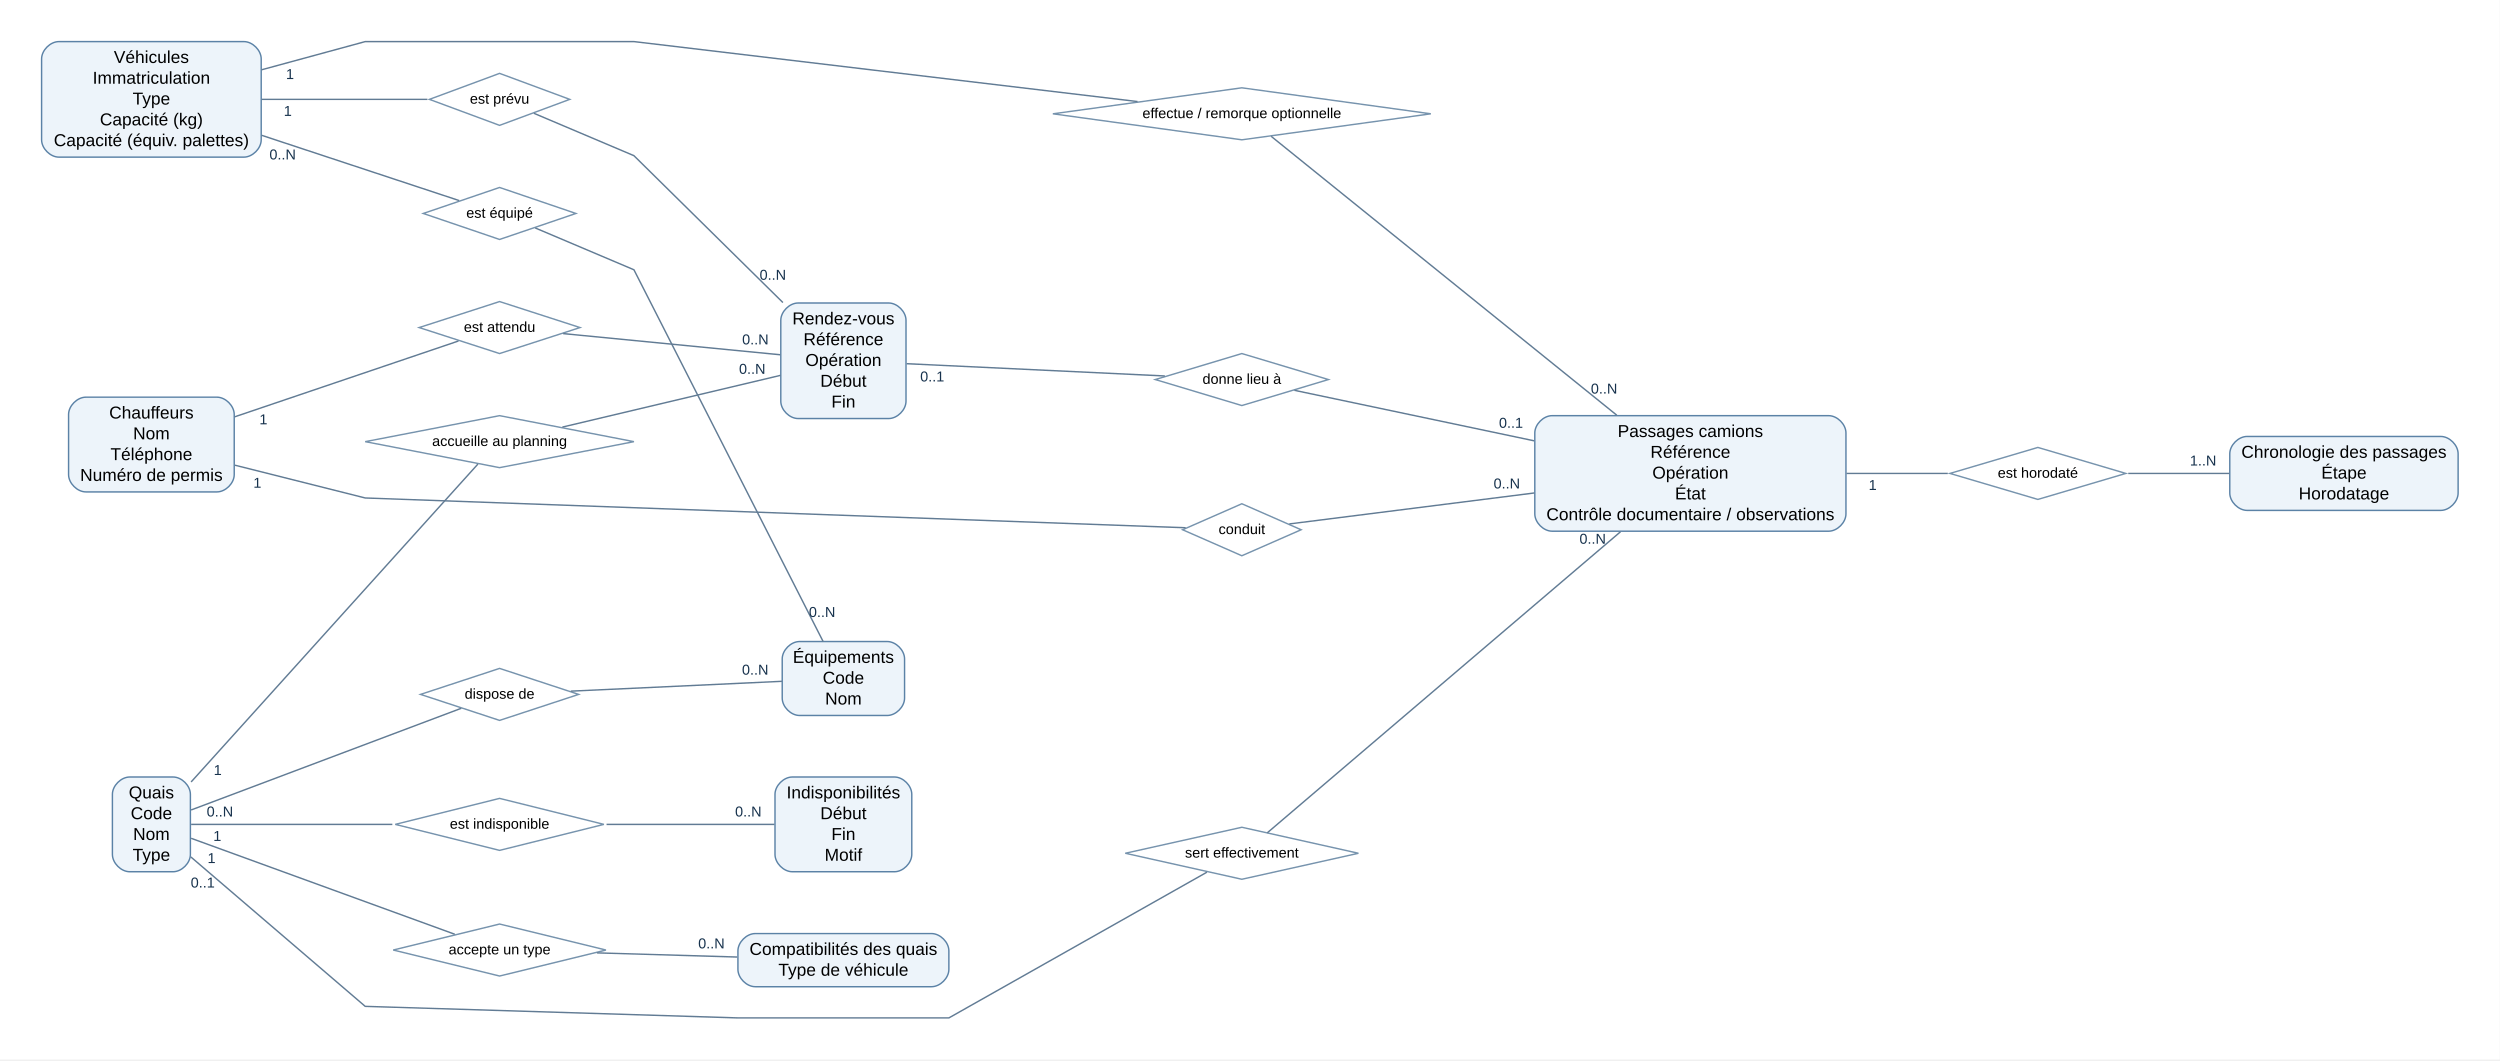
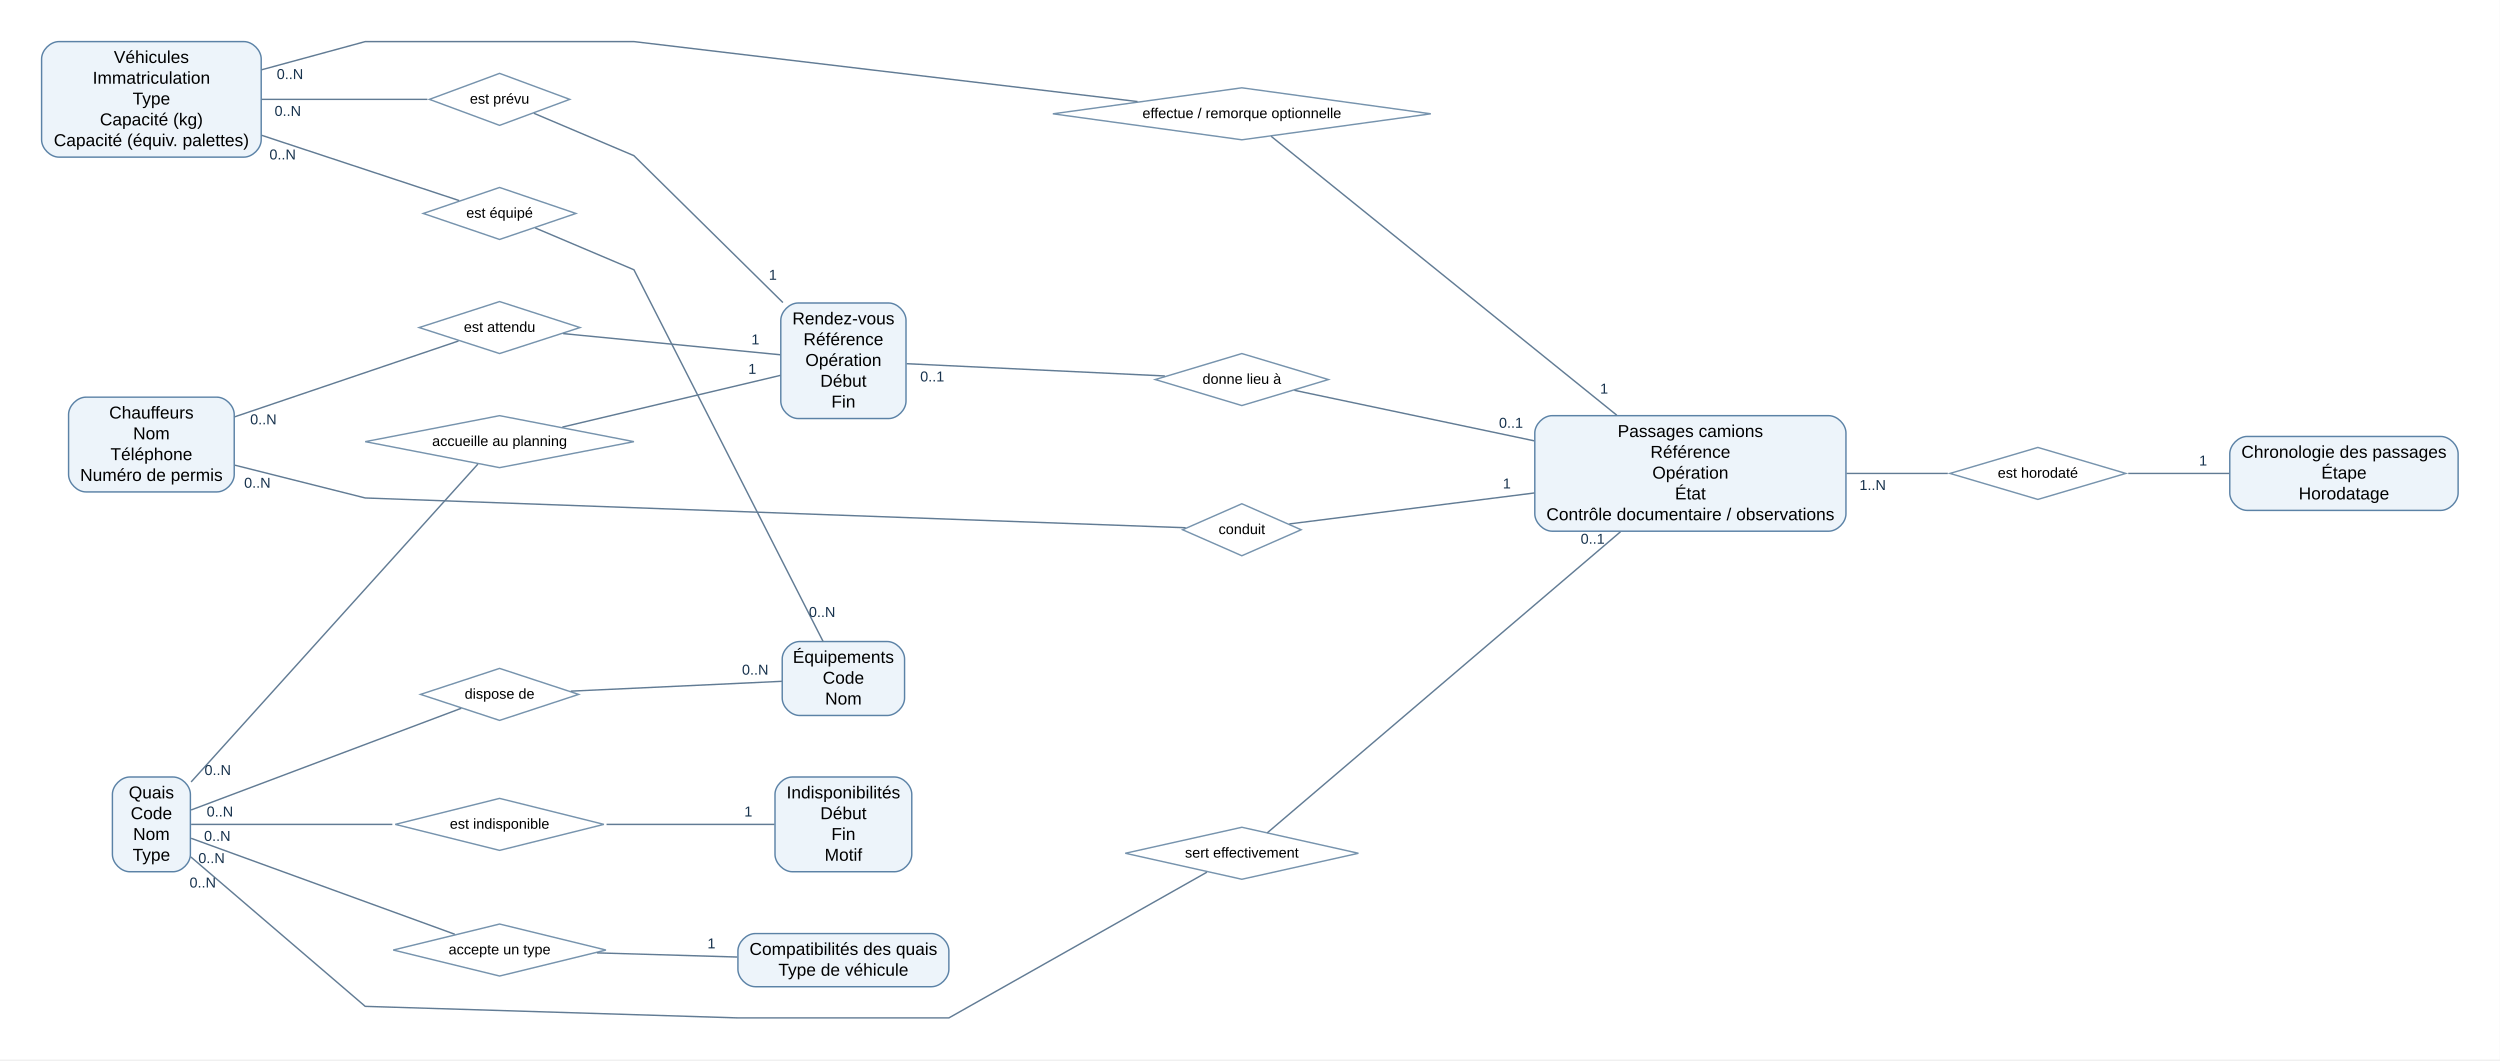
<svg xmlns="http://www.w3.org/2000/svg" width="1731pt" height="734pt" viewBox="0.00 0.00 1731.00 734.00">
  <g id="graph0" class="graph" transform="scale(1 1) rotate(0) translate(28.8 704.8)">
    <polygon fill="white" stroke="none" points="-28.8,28.8 -28.8,-704.8 1702,-704.8 1702,28.8 -28.8,28.8" />
    <g id="node1" class="node">
      <path fill="#edf4fa" stroke="#5b82a6" d="M586.52,-495C586.52,-495 523.82,-495 523.82,-495 517.82,-495 511.82,-489 511.82,-483 511.82,-483 511.82,-427 511.82,-427 511.82,-421 517.82,-415 523.82,-415 523.82,-415 586.52,-415 586.52,-415 592.52,-415 598.52,-421 598.52,-427 598.52,-427 598.52,-483 598.52,-483 598.52,-489 592.52,-495 586.52,-495" />
      <text xml:space="preserve" text-anchor="middle" x="555.17" y="-480.2" font-family="Arial" font-size="12.00">Rendez-vous</text>
      <text xml:space="preserve" text-anchor="middle" x="555.17" y="-465.8" font-family="Arial" font-size="12.00">Référence</text>
      <text xml:space="preserve" text-anchor="middle" x="555.17" y="-451.4" font-family="Arial" font-size="12.00">Opération</text>
      <text xml:space="preserve" text-anchor="middle" x="555.17" y="-437" font-family="Arial" font-size="12.00">Début</text>
      <text xml:space="preserve" text-anchor="middle" x="555.17" y="-422.6" font-family="Arial" font-size="12.00">Fin</text>
    </g>
    <g id="node17" class="node">
      <polygon fill="none" stroke="#7693ad" points="831.05,-460 771.11,-442 831.05,-424 890.99,-442 831.05,-460" />
      <text xml:space="preserve" text-anchor="middle" x="831.05" y="-439" font-family="Arial" font-size="10.00">donne lieu à</text>
    </g>
    <g id="edge15" class="edge">
      <path fill="none" stroke="#617b94" d="M598.96,-452.97C647.26,-450.68 725.83,-446.95 777.73,-444.48" />
      <text xml:space="preserve" text-anchor="middle" x="616.67" y="-440.67" font-family="Arial" font-size="10.00" fill="#17324d">0..1</text>
    </g>
    <g id="node2" class="node">
      <path fill="#edf4fa" stroke="#5b82a6" d="M91.03,-166.8C91.03,-166.8 61.03,-166.8 61.03,-166.8 55.03,-166.8 49.03,-160.8 49.03,-154.8 49.03,-154.8 49.03,-113.2 49.03,-113.2 49.03,-107.2 55.03,-101.2 61.03,-101.2 61.03,-101.2 91.03,-101.2 91.03,-101.2 97.03,-101.2 103.03,-107.2 103.03,-113.2 103.03,-113.2 103.03,-154.8 103.03,-154.8 103.03,-160.8 97.03,-166.8 91.03,-166.8" />
      <text xml:space="preserve" text-anchor="middle" x="76.03" y="-152" font-family="Arial" font-size="12.00">Quais</text>
      <text xml:space="preserve" text-anchor="middle" x="76.03" y="-137.6" font-family="Arial" font-size="12.00">Code</text>
      <text xml:space="preserve" text-anchor="middle" x="76.03" y="-123.2" font-family="Arial" font-size="12.00">Nom</text>
      <text xml:space="preserve" text-anchor="middle" x="76.03" y="-108.8" font-family="Arial" font-size="12.00">Type</text>
    </g>
    <g id="node11" class="node">
      <polygon fill="none" stroke="#7693ad" points="317.1,-242 262.36,-224 317.1,-206 371.84,-224 317.1,-242" />
      <text xml:space="preserve" text-anchor="middle" x="317.1" y="-221" font-family="Arial" font-size="10.00">dispose de</text>
    </g>
    <g id="edge3" class="edge">
      <path fill="none" stroke="#617b94" d="M103.53,-143.98C149.85,-161.41 244.94,-197.21 290.57,-214.39" />
      <text xml:space="preserve" text-anchor="middle" x="123.47" y="-139.45" font-family="Arial" font-size="10.00" fill="#17324d">0..N</text>
    </g>
    <g id="node12" class="node">
      <polygon fill="none" stroke="#7693ad" points="317.1,-65 243.45,-47 317.1,-29 390.75,-47 317.1,-65" />
      <text xml:space="preserve" text-anchor="middle" x="317.1" y="-44" font-family="Arial" font-size="10.00">accepte un type</text>
    </g>
    <g id="edge5" class="edge">
      <path fill="none" stroke="#617b94" d="M103.53,-124.36C148.39,-108.03 239,-75.06 286.11,-57.91" />
-       <text xml:space="preserve" text-anchor="middle" x="117.67" y="-107.22" font-family="Arial" font-size="10.00" fill="#17324d">1</text>
+       <text xml:space="preserve" text-anchor="middle" x="117.67" y="-107.22" font-family="Arial" font-size="10.00" fill="#17324d">0..N</text>
    </g>
    <g id="node13" class="node">
      <polygon fill="none" stroke="#7693ad" points="317.1,-152 244.87,-134 317.1,-116 389.33,-134 317.1,-152" />
      <text xml:space="preserve" text-anchor="middle" x="317.1" y="-131" font-family="Arial" font-size="10.00">est indisponible</text>
    </g>
    <g id="edge7" class="edge">
      <path fill="none" stroke="#617b94" d="M103.53,-134C136.9,-134 195.59,-134 242.86,-134" />
-       <text xml:space="preserve" text-anchor="middle" x="121.65" y="-122.55" font-family="Arial" font-size="10.00" fill="#17324d">1</text>
+       <text xml:space="preserve" text-anchor="middle" x="121.65" y="-122.55" font-family="Arial" font-size="10.00" fill="#17324d">0..N</text>
    </g>
    <g id="node14" class="node">
      <polygon fill="none" stroke="#7693ad" points="317.1,-417 224.06,-399 317.1,-381 410.14,-399 317.1,-417" />
      <text xml:space="preserve" text-anchor="middle" x="317.1" y="-396" font-family="Arial" font-size="10.00">accueille au planning</text>
    </g>
    <g id="edge9" class="edge">
      <path fill="none" stroke="#617b94" d="M103.53,-163.37C154.22,-219.57 263.35,-340.53 302.1,-383.48" />
-       <text xml:space="preserve" text-anchor="middle" x="121.95" y="-168.17" font-family="Arial" font-size="10.00" fill="#17324d">1</text>
+       <text xml:space="preserve" text-anchor="middle" x="121.95" y="-168.17" font-family="Arial" font-size="10.00" fill="#17324d">0..N</text>
    </g>
    <g id="node20" class="node">
      <polygon fill="none" stroke="#7693ad" points="831.05,-132 750.33,-114 831.05,-96 911.77,-114 831.05,-132" />
      <text xml:space="preserve" text-anchor="middle" x="831.05" y="-111" font-family="Arial" font-size="10.00">sert effectivement</text>
    </g>
    <g id="edge21" class="edge">
      <path fill="none" stroke="#617b94" d="M103.32,-111.47C145.61,-75.23 224.06,-8 224.06,-8 224.06,-8 482.14,0 482.14,0 482.14,0 628.2,0 628.2,0 628.2,0 753.87,-70.98 806.89,-100.92" />
-       <text xml:space="preserve" text-anchor="middle" x="111.58" y="-90.26" font-family="Arial" font-size="10.00" fill="#17324d">0..1</text>
+       <text xml:space="preserve" text-anchor="middle" x="111.58" y="-90.26" font-family="Arial" font-size="10.00" fill="#17324d">0..N</text>
    </g>
    <g id="node3" class="node">
      <path fill="#edf4fa" stroke="#5b82a6" d="M590.52,-166.8C590.52,-166.8 519.81,-166.8 519.81,-166.8 513.81,-166.8 507.81,-160.8 507.81,-154.8 507.81,-154.8 507.81,-113.2 507.81,-113.2 507.81,-107.2 513.81,-101.2 519.81,-101.2 519.81,-101.2 590.52,-101.2 590.52,-101.2 596.52,-101.2 602.52,-107.2 602.52,-113.2 602.52,-113.2 602.52,-154.8 602.52,-154.8 602.52,-160.8 596.52,-166.8 590.52,-166.8" />
      <text xml:space="preserve" text-anchor="middle" x="555.17" y="-152" font-family="Arial" font-size="12.00">Indisponibilités</text>
      <text xml:space="preserve" text-anchor="middle" x="555.17" y="-137.6" font-family="Arial" font-size="12.00">Début</text>
      <text xml:space="preserve" text-anchor="middle" x="555.17" y="-123.2" font-family="Arial" font-size="12.00">Fin</text>
      <text xml:space="preserve" text-anchor="middle" x="555.17" y="-108.8" font-family="Arial" font-size="12.00">Motif</text>
    </g>
    <g id="node4" class="node">
      <path fill="#edf4fa" stroke="#5b82a6" d="M616.2,-58.4C616.2,-58.4 494.14,-58.4 494.14,-58.4 488.14,-58.4 482.14,-52.4 482.14,-46.4 482.14,-46.4 482.14,-33.6 482.14,-33.6 482.14,-27.6 488.14,-21.6 494.14,-21.6 494.14,-21.6 616.2,-21.6 616.2,-21.6 622.2,-21.6 628.2,-27.6 628.2,-33.6 628.2,-33.6 628.2,-46.4 628.2,-46.4 628.2,-52.4 622.2,-58.4 616.2,-58.4" />
      <text xml:space="preserve" text-anchor="middle" x="555.17" y="-43.6" font-family="Arial" font-size="12.00">Compatibilités des quais</text>
      <text xml:space="preserve" text-anchor="middle" x="555.17" y="-29.2" font-family="Arial" font-size="12.00">Type de véhicule</text>
    </g>
    <g id="node5" class="node">
      <path fill="#edf4fa" stroke="#5b82a6" d="M121.38,-429.8C121.38,-429.8 30.68,-429.8 30.68,-429.8 24.68,-429.8 18.68,-423.8 18.68,-417.8 18.68,-417.8 18.68,-376.2 18.68,-376.2 18.68,-370.2 24.68,-364.2 30.68,-364.2 30.68,-364.2 121.38,-364.2 121.38,-364.2 127.38,-364.2 133.38,-370.2 133.38,-376.2 133.38,-376.2 133.38,-417.8 133.38,-417.8 133.38,-423.8 127.38,-429.8 121.38,-429.8" />
      <text xml:space="preserve" text-anchor="middle" x="76.03" y="-415" font-family="Arial" font-size="12.00">Chauffeurs</text>
      <text xml:space="preserve" text-anchor="middle" x="76.03" y="-400.6" font-family="Arial" font-size="12.00">Nom</text>
      <text xml:space="preserve" text-anchor="middle" x="76.03" y="-386.2" font-family="Arial" font-size="12.00">Téléphone</text>
      <text xml:space="preserve" text-anchor="middle" x="76.03" y="-371.8" font-family="Arial" font-size="12.00">Numéro de permis</text>
    </g>
    <g id="node16" class="node">
      <polygon fill="none" stroke="#7693ad" points="317.1,-496 261.41,-478 317.1,-460 372.79,-478 317.1,-496" />
      <text xml:space="preserve" text-anchor="middle" x="317.1" y="-475" font-family="Arial" font-size="10.00">est attendu</text>
    </g>
    <g id="edge13" class="edge">
      <path fill="none" stroke="#617b94" d="M133.69,-416.2C182.57,-432.76 251.06,-455.96 288.67,-468.71" />
-       <text xml:space="preserve" text-anchor="middle" x="153.57" y="-411.01" font-family="Arial" font-size="10.00" fill="#17324d">1</text>
+       <text xml:space="preserve" text-anchor="middle" x="153.57" y="-411.01" font-family="Arial" font-size="10.00" fill="#17324d">0..N</text>
    </g>
    <g id="node19" class="node">
      <polygon fill="none" stroke="#7693ad" points="831.05,-356 790.02,-338 831.05,-320 872.08,-338 831.05,-356" />
      <text xml:space="preserve" text-anchor="middle" x="831.05" y="-335" font-family="Arial" font-size="10.00">conduit</text>
    </g>
    <g id="edge19" class="edge">
      <path fill="none" stroke="#617b94" d="M133.88,-382.69C175.25,-372.28 224.06,-360 224.06,-360 224.06,-360 659.48,-344.19 792.14,-339.38" />
-       <text xml:space="preserve" text-anchor="middle" x="149.39" y="-367.07" font-family="Arial" font-size="10.00" fill="#17324d">1</text>
+       <text xml:space="preserve" text-anchor="middle" x="149.39" y="-367.07" font-family="Arial" font-size="10.00" fill="#17324d">0..N</text>
    </g>
    <g id="node6" class="node">
      <path fill="#edf4fa" stroke="#5b82a6" d="M585.52,-260.6C585.52,-260.6 524.81,-260.6 524.81,-260.6 518.81,-260.6 512.81,-254.6 512.81,-248.6 512.81,-248.6 512.81,-221.4 512.81,-221.4 512.81,-215.4 518.81,-209.4 524.81,-209.4 524.81,-209.4 585.52,-209.4 585.52,-209.4 591.52,-209.4 597.52,-215.4 597.52,-221.4 597.52,-221.4 597.52,-248.6 597.52,-248.6 597.52,-254.6 591.52,-260.6 585.52,-260.6" />
      <text xml:space="preserve" text-anchor="middle" x="555.17" y="-245.8" font-family="Arial" font-size="12.00">Équipements</text>
      <text xml:space="preserve" text-anchor="middle" x="555.17" y="-231.4" font-family="Arial" font-size="12.00">Code</text>
      <text xml:space="preserve" text-anchor="middle" x="555.17" y="-217" font-family="Arial" font-size="12.00">Nom</text>
    </g>
    <g id="node7" class="node">
      <path fill="#edf4fa" stroke="#5b82a6" d="M1237.34,-417C1237.34,-417 1045.9,-417 1045.9,-417 1039.9,-417 1033.9,-411 1033.9,-405 1033.9,-405 1033.9,-349 1033.9,-349 1033.9,-343 1039.9,-337 1045.9,-337 1045.9,-337 1237.34,-337 1237.34,-337 1243.34,-337 1249.34,-343 1249.34,-349 1249.34,-349 1249.34,-405 1249.34,-405 1249.34,-411 1243.34,-417 1237.34,-417" />
      <text xml:space="preserve" text-anchor="middle" x="1141.62" y="-402.2" font-family="Arial" font-size="12.00">Passages camions</text>
      <text xml:space="preserve" text-anchor="middle" x="1141.62" y="-387.8" font-family="Arial" font-size="12.00">Référence</text>
      <text xml:space="preserve" text-anchor="middle" x="1141.62" y="-373.4" font-family="Arial" font-size="12.00">Opération</text>
      <text xml:space="preserve" text-anchor="middle" x="1141.62" y="-359" font-family="Arial" font-size="12.00">État</text>
      <text xml:space="preserve" text-anchor="middle" x="1141.62" y="-344.6" font-family="Arial" font-size="12.00">Contrôle documentaire / observations</text>
    </g>
    <g id="node21" class="node">
      <polygon fill="none" stroke="#7693ad" points="1382.22,-395 1321.34,-377 1382.22,-359 1443.1,-377 1382.22,-395" />
      <text xml:space="preserve" text-anchor="middle" x="1382.22" y="-374" font-family="Arial" font-size="10.00">est horodaté</text>
    </g>
    <g id="edge23" class="edge">
      <path fill="none" stroke="#617b94" d="M1249.7,-377C1273.74,-377 1298.44,-377 1319.85,-377" />
-       <text xml:space="preserve" text-anchor="middle" x="1267.83" y="-365.55" font-family="Arial" font-size="10.00" fill="#17324d">1</text>
+       <text xml:space="preserve" text-anchor="middle" x="1267.83" y="-365.55" font-family="Arial" font-size="10.00" fill="#17324d">1..N</text>
    </g>
    <g id="node8" class="node">
      <path fill="#edf4fa" stroke="#5b82a6" d="M140.06,-676C140.06,-676 12,-676 12,-676 6,-676 0,-670 0,-664 0,-664 0,-608 0,-608 0,-602 6,-596 12,-596 12,-596 140.06,-596 140.06,-596 146.06,-596 152.06,-602 152.06,-608 152.06,-608 152.06,-664 152.06,-664 152.06,-670 146.06,-676 140.06,-676" />
      <text xml:space="preserve" text-anchor="middle" x="76.03" y="-661.2" font-family="Arial" font-size="12.00">Véhicules</text>
      <text xml:space="preserve" text-anchor="middle" x="76.03" y="-646.8" font-family="Arial" font-size="12.00">Immatriculation</text>
      <text xml:space="preserve" text-anchor="middle" x="76.03" y="-632.4" font-family="Arial" font-size="12.00">Type</text>
      <text xml:space="preserve" text-anchor="middle" x="76.03" y="-618" font-family="Arial" font-size="12.00">Capacité (kg)</text>
      <text xml:space="preserve" text-anchor="middle" x="76.03" y="-603.6" font-family="Arial" font-size="12.00">Capacité (équiv. palettes)</text>
    </g>
    <g id="node10" class="node">
      <polygon fill="none" stroke="#7693ad" points="317.1,-575 264.26,-557 317.1,-539 369.94,-557 317.1,-575" />
      <text xml:space="preserve" text-anchor="middle" x="317.1" y="-554" font-family="Arial" font-size="10.00">est équipé</text>
    </g>
    <g id="edge1" class="edge">
      <path fill="none" stroke="#617b94" d="M152.35,-611.11C199.02,-595.69 256.16,-576.81 289.12,-565.92" />
      <text xml:space="preserve" text-anchor="middle" x="166.9" y="-594.4" font-family="Arial" font-size="10.00" fill="#17324d">0..N</text>
    </g>
    <g id="node15" class="node">
      <polygon fill="none" stroke="#7693ad" points="317.1,-654 268.52,-636 317.1,-618 365.68,-636 317.1,-654" />
      <text xml:space="preserve" text-anchor="middle" x="317.1" y="-633" font-family="Arial" font-size="10.00">est prévu</text>
    </g>
    <g id="edge11" class="edge">
      <path fill="none" stroke="#617b94" d="M152.35,-636C189.85,-636 234.11,-636 267.15,-636" />
-       <text xml:space="preserve" text-anchor="middle" x="170.47" y="-624.55" font-family="Arial" font-size="10.00" fill="#17324d">1</text>
+       <text xml:space="preserve" text-anchor="middle" x="170.47" y="-624.55" font-family="Arial" font-size="10.00" fill="#17324d">0..N</text>
    </g>
    <g id="node18" class="node">
      <polygon fill="none" stroke="#7693ad" points="831.05,-644 700.2,-626 831.05,-608 961.9,-626 831.05,-644" />
      <text xml:space="preserve" text-anchor="middle" x="831.05" y="-623" font-family="Arial" font-size="10.00">effectue / remorque optionnelle</text>
    </g>
    <g id="edge17" class="edge">
      <path fill="none" stroke="#617b94" d="M152.27,-656.47C188.44,-666.31 224.06,-676 224.06,-676 224.06,-676 410.14,-676 410.14,-676 410.14,-676 639.01,-648.75 758.82,-634.48" />
-       <text xml:space="preserve" text-anchor="middle" x="171.98" y="-650.07" font-family="Arial" font-size="10.00" fill="#17324d">1</text>
+       <text xml:space="preserve" text-anchor="middle" x="171.98" y="-650.07" font-family="Arial" font-size="10.00" fill="#17324d">0..N</text>
    </g>
    <g id="node9" class="node">
      <path fill="#edf4fa" stroke="#5b82a6" d="M1661.2,-402.6C1661.2,-402.6 1527.1,-402.6 1527.1,-402.6 1521.1,-402.6 1515.1,-396.6 1515.1,-390.6 1515.1,-390.6 1515.1,-363.4 1515.1,-363.4 1515.1,-357.4 1521.1,-351.4 1527.1,-351.4 1527.1,-351.4 1661.2,-351.4 1661.2,-351.4 1667.2,-351.4 1673.2,-357.4 1673.2,-363.4 1673.2,-363.4 1673.2,-390.6 1673.2,-390.6 1673.2,-396.6 1667.2,-402.6 1661.2,-402.6" />
      <text xml:space="preserve" text-anchor="middle" x="1594.15" y="-387.8" font-family="Arial" font-size="12.00">Chronologie des passages</text>
      <text xml:space="preserve" text-anchor="middle" x="1594.15" y="-373.4" font-family="Arial" font-size="12.00">Étape</text>
      <text xml:space="preserve" text-anchor="middle" x="1594.15" y="-359" font-family="Arial" font-size="12.00">Horodatage</text>
    </g>
    <g id="edge2" class="edge">
      <path fill="none" stroke="#617b94" d="M341.8,-546.96C369.07,-535.4 410.14,-518 410.14,-518 410.14,-518 505.68,-330.28 541.13,-260.61" />
      <text xml:space="preserve" text-anchor="middle" x="540.44" y="-277.6" font-family="Arial" font-size="10.00" fill="#17324d">0..N</text>
    </g>
    <g id="edge4" class="edge">
      <path fill="none" stroke="#617b94" d="M366.44,-226.25C409.47,-228.26 471.76,-231.16 512.6,-233.06" />
      <text xml:space="preserve" text-anchor="middle" x="494.1" y="-237.66" font-family="Arial" font-size="10.00" fill="#17324d">0..N</text>
    </g>
    <g id="edge6" class="edge">
      <path fill="none" stroke="#617b94" d="M384.49,-45.03C414.76,-44.13 450.68,-43.07 481.66,-42.15" />
-       <text xml:space="preserve" text-anchor="middle" x="463.79" y="-48.14" font-family="Arial" font-size="10.00" fill="#17324d">0..N</text>
+       <text xml:space="preserve" text-anchor="middle" x="463.79" y="-48.14" font-family="Arial" font-size="10.00" fill="#17324d">1</text>
    </g>
    <g id="edge8" class="edge">
      <path fill="none" stroke="#617b94" d="M391.18,-134C429.09,-134 474.28,-134 507.45,-134" />
-       <text xml:space="preserve" text-anchor="middle" x="489.33" y="-139.45" font-family="Arial" font-size="10.00" fill="#17324d">0..N</text>
+       <text xml:space="preserve" text-anchor="middle" x="489.33" y="-139.45" font-family="Arial" font-size="10.00" fill="#17324d">1</text>
    </g>
    <g id="edge10" class="edge">
      <path fill="none" stroke="#617b94" d="M360.58,-409.08C403.32,-419.22 468.87,-434.77 511.63,-444.91" />
-       <text xml:space="preserve" text-anchor="middle" x="492.05" y="-445.95" font-family="Arial" font-size="10.00" fill="#17324d">0..N</text>
+       <text xml:space="preserve" text-anchor="middle" x="492.05" y="-445.95" font-family="Arial" font-size="10.00" fill="#17324d">1</text>
    </g>
    <g id="edge12" class="edge">
      <path fill="none" stroke="#617b94" d="M340.85,-626.36C368.11,-614.81 410.14,-597 410.14,-597 410.14,-597 470.7,-537.29 513.28,-495.31" />
-       <text xml:space="preserve" text-anchor="middle" x="506.31" y="-511.06" font-family="Arial" font-size="10.00" fill="#17324d">0..N</text>
+       <text xml:space="preserve" text-anchor="middle" x="506.31" y="-511.06" font-family="Arial" font-size="10.00" fill="#17324d">1</text>
    </g>
    <g id="edge14" class="edge">
      <path fill="none" stroke="#617b94" d="M361.12,-473.81C403.81,-469.65 468.85,-463.31 511.44,-459.16" />
-       <text xml:space="preserve" text-anchor="middle" x="494.22" y="-466.33" font-family="Arial" font-size="10.00" fill="#17324d">0..N</text>
+       <text xml:space="preserve" text-anchor="middle" x="494.22" y="-466.33" font-family="Arial" font-size="10.00" fill="#17324d">1</text>
    </g>
    <g id="edge16" class="edge">
      <path fill="none" stroke="#617b94" d="M867.45,-434.54C907.73,-426.06 975.47,-411.79 1033.4,-399.58" />
      <text xml:space="preserve" text-anchor="middle" x="1017.41" y="-408.59" font-family="Arial" font-size="10.00" fill="#17324d">0..1</text>
    </g>
    <g id="edge18" class="edge">
      <path fill="none" stroke="#617b94" d="M851.35,-610.42C898.59,-572.31 1021.19,-473.37 1090.67,-417.3" />
-       <text xml:space="preserve" text-anchor="middle" x="1081.87" y="-432.27" font-family="Arial" font-size="10.00" fill="#17324d">0..N</text>
+       <text xml:space="preserve" text-anchor="middle" x="1081.87" y="-432.27" font-family="Arial" font-size="10.00" fill="#17324d">1</text>
    </g>
    <g id="edge20" class="edge">
      <path fill="none" stroke="#617b94" d="M863.91,-342.03C903.71,-347.06 973.86,-355.92 1033.56,-363.47" />
-       <text xml:space="preserve" text-anchor="middle" x="1014.52" y="-366.58" font-family="Arial" font-size="10.00" fill="#17324d">0..N</text>
+       <text xml:space="preserve" text-anchor="middle" x="1014.52" y="-366.58" font-family="Arial" font-size="10.00" fill="#17324d">1</text>
    </g>
    <g id="edge22" class="edge">
      <path fill="none" stroke="#617b94" d="M848.64,-128.14C894.27,-167.03 1022.91,-276.68 1093.24,-336.62" />
-       <text xml:space="preserve" text-anchor="middle" x="1073.97" y="-328.3" font-family="Arial" font-size="10.00" fill="#17324d">0..N</text>
+       <text xml:space="preserve" text-anchor="middle" x="1073.97" y="-328.3" font-family="Arial" font-size="10.00" fill="#17324d">0..1</text>
    </g>
    <g id="edge24" class="edge">
      <path fill="none" stroke="#617b94" d="M1444.79,-377C1466.68,-377 1491.64,-377 1514.76,-377" />
-       <text xml:space="preserve" text-anchor="middle" x="1496.63" y="-382.45" font-family="Arial" font-size="10.00" fill="#17324d">1..N</text>
+       <text xml:space="preserve" text-anchor="middle" x="1496.63" y="-382.45" font-family="Arial" font-size="10.00" fill="#17324d">1</text>
    </g>
  </g>
</svg>
